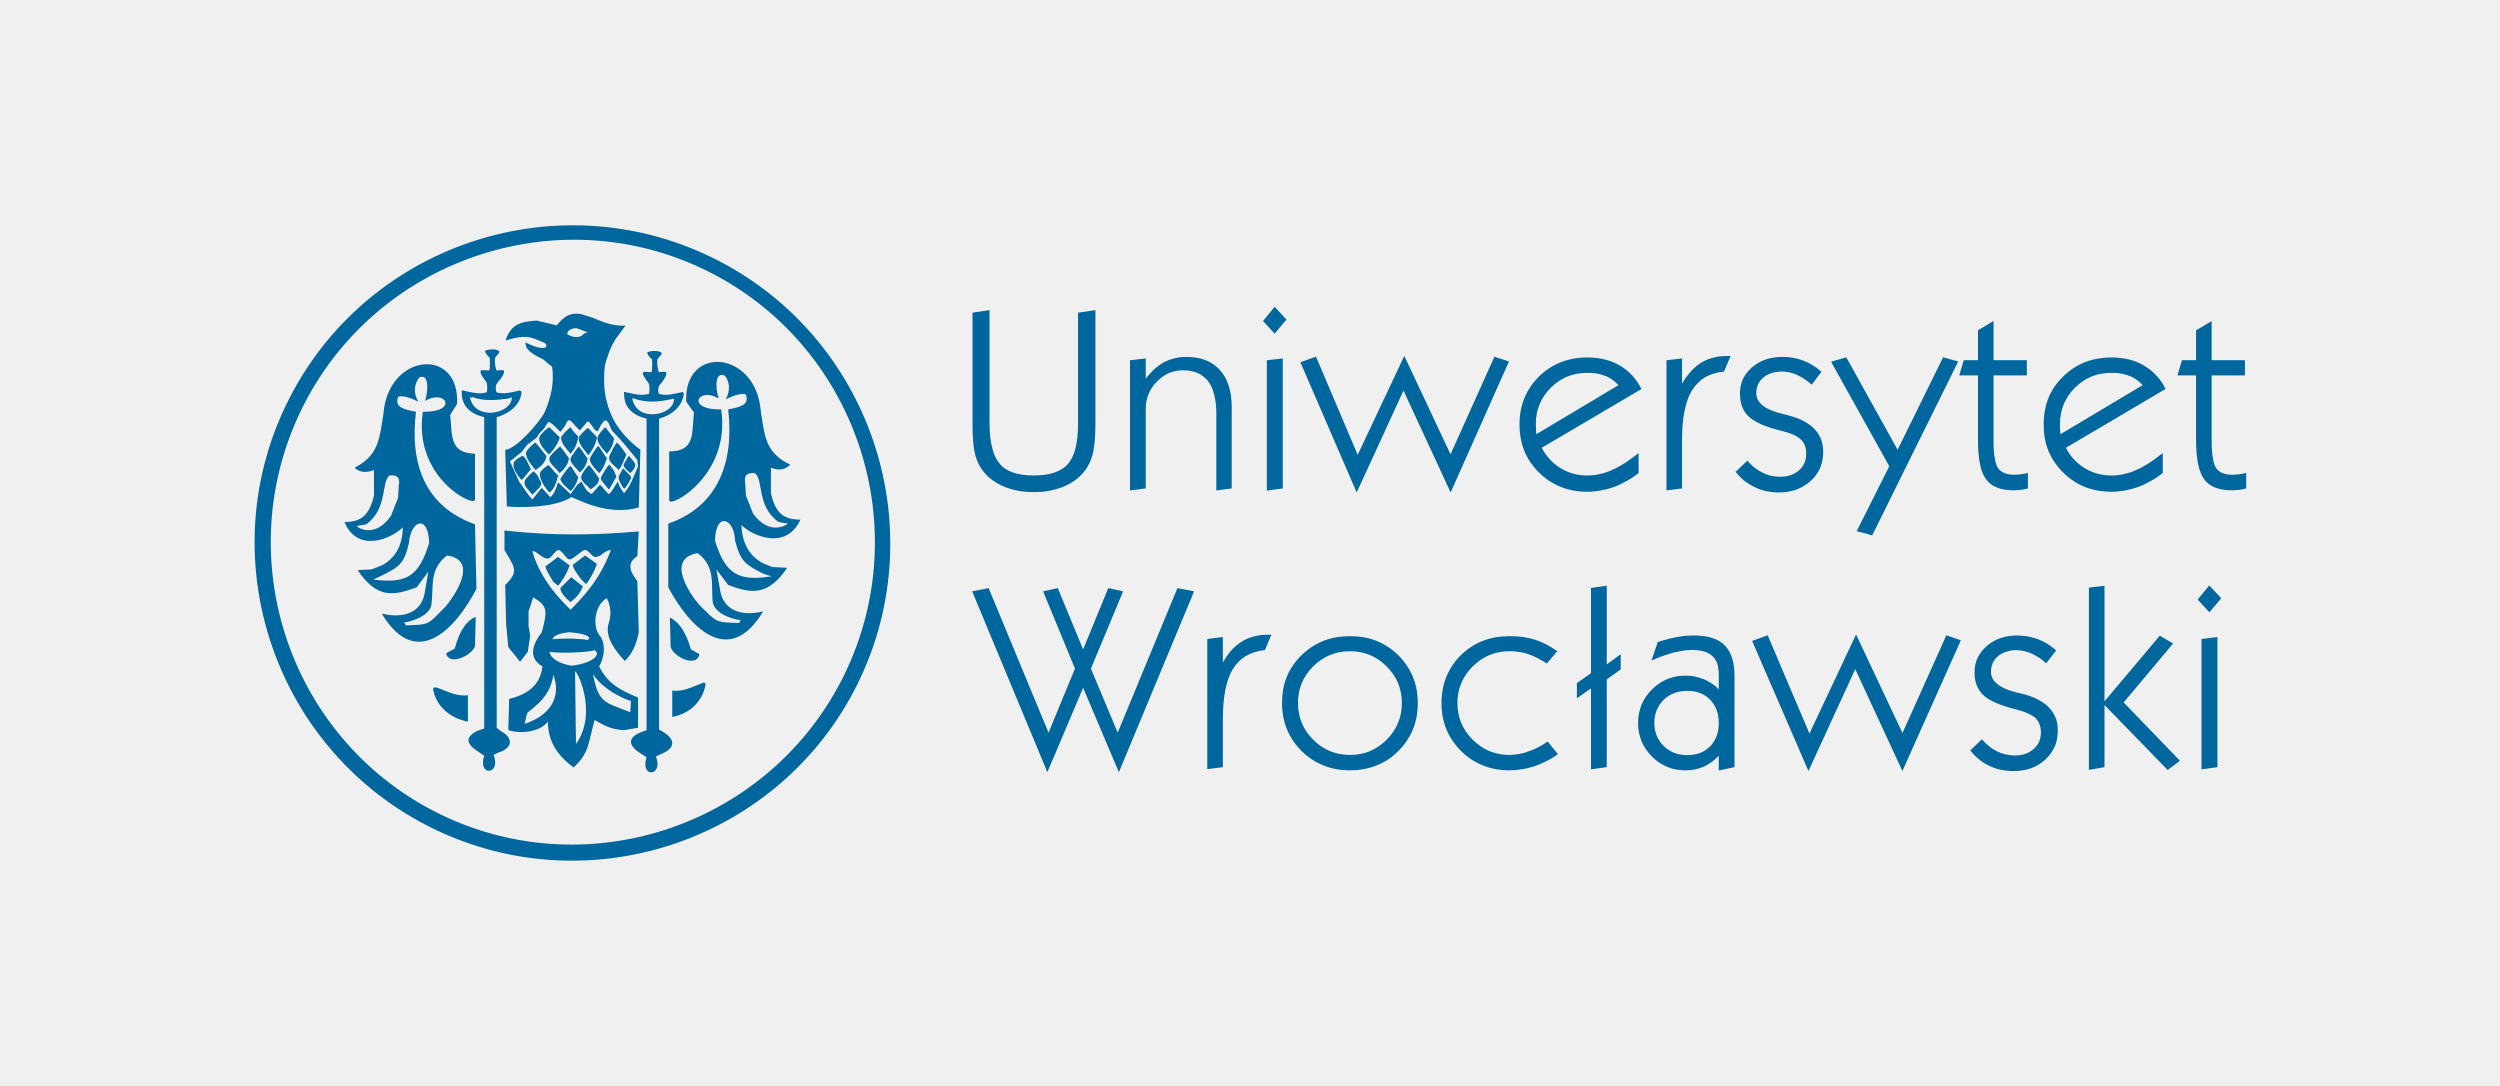
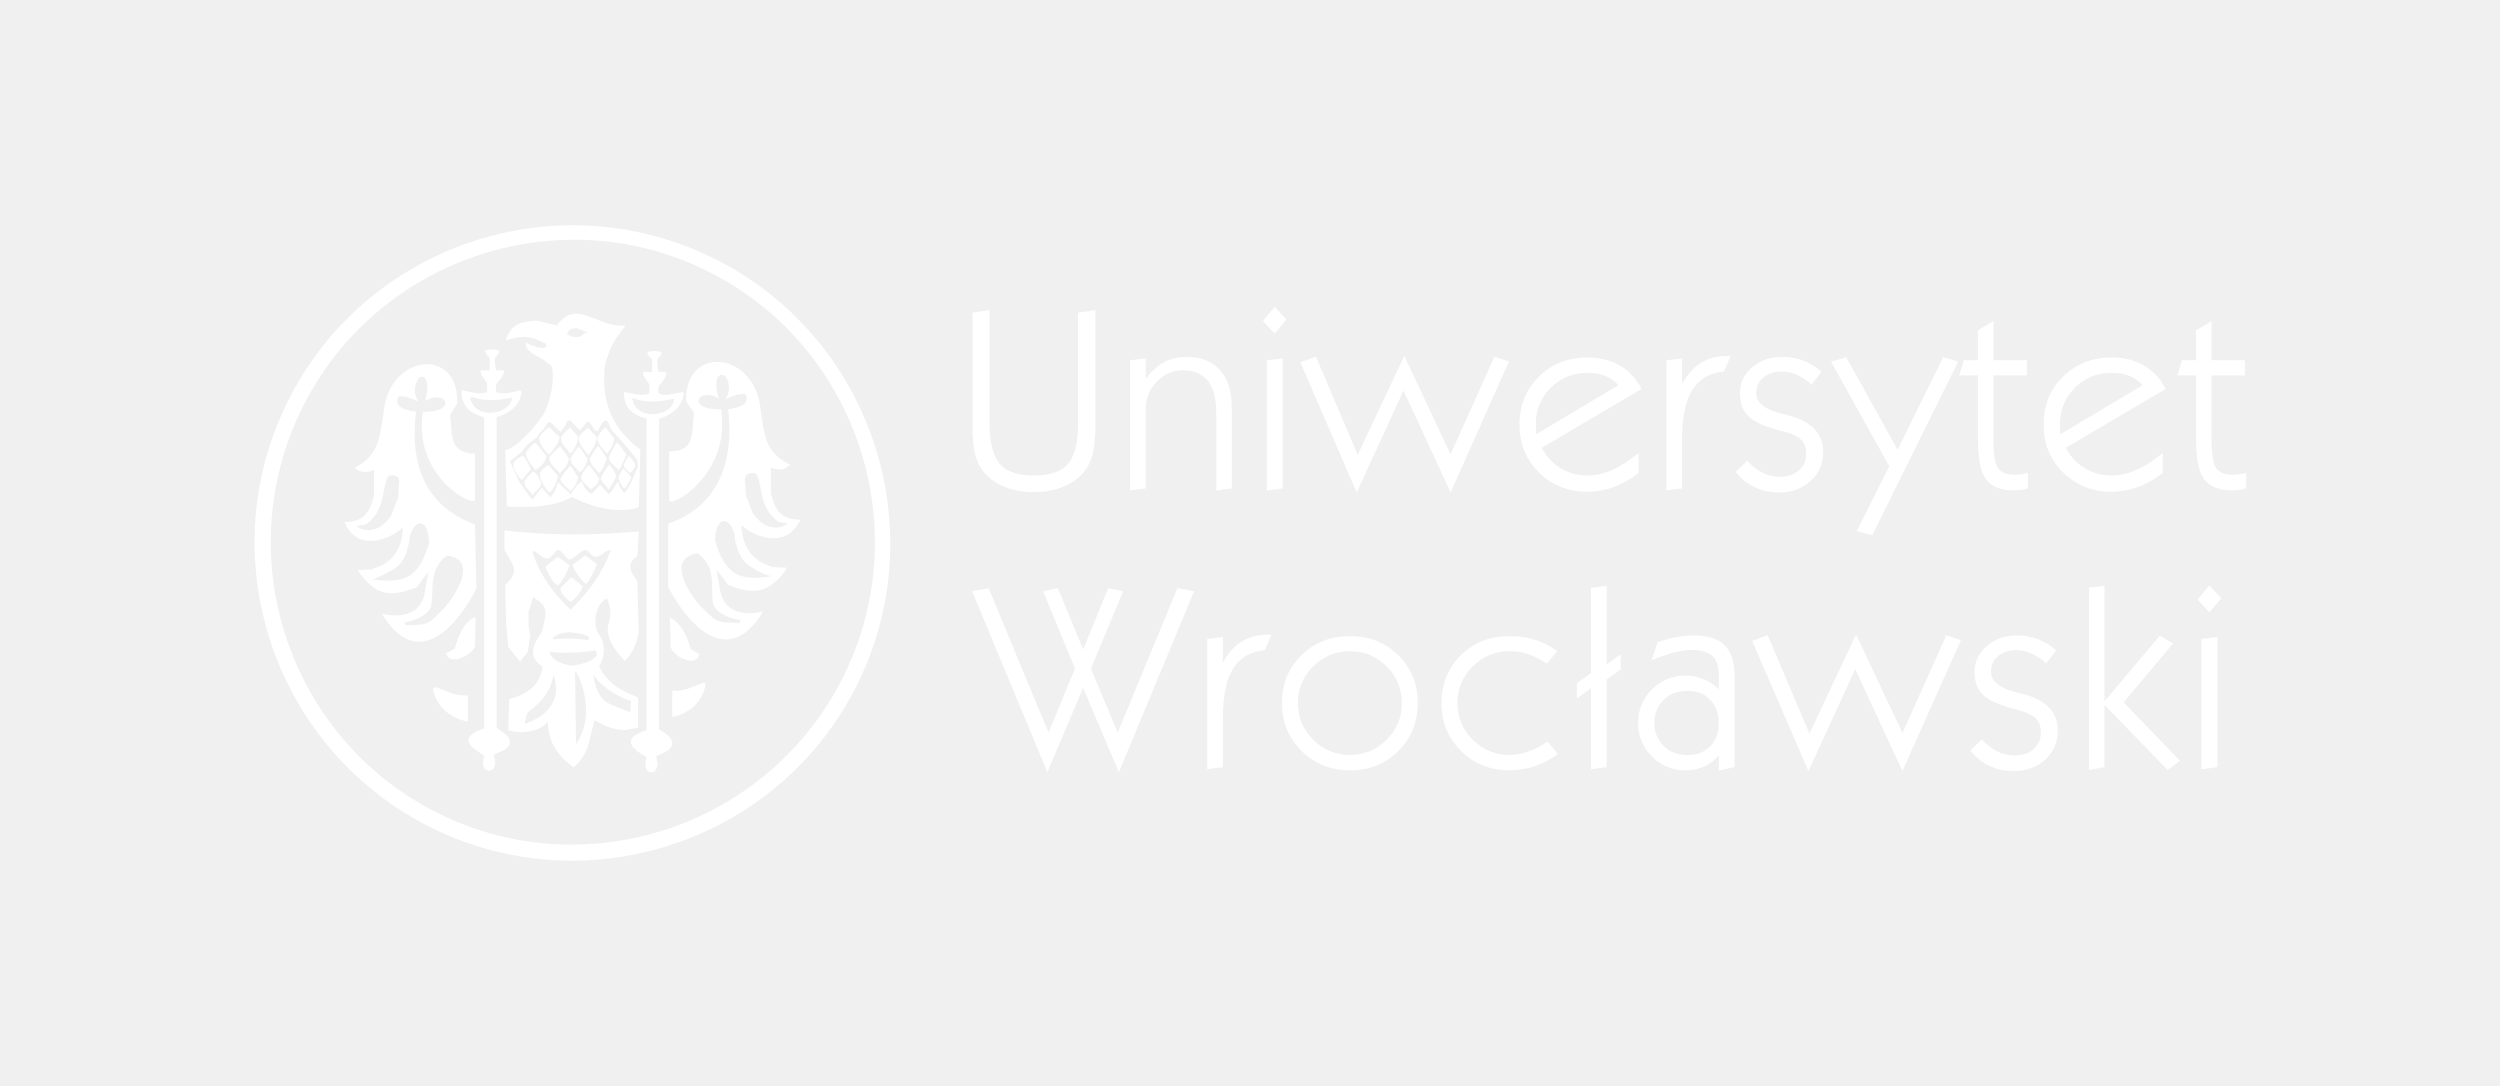
<svg xmlns="http://www.w3.org/2000/svg" xml:space="preserve" width="221px" height="96px" version="1.1" style="shape-rendering:geometricPrecision; text-rendering:geometricPrecision; image-rendering:optimizeQuality; fill-rule:evenodd; clip-rule:evenodd" viewBox="0 0 13000 6000">
  <defs>
    <style type="text/css">
   
-     .fil1 {fill:#00669E}
-     .fil0 {fill:#00669E;fill-rule:nonzero}
+     .fil1 {fill:#ffffff}
+     .fil0 {fill:#ffffff;fill-rule:nonzero}
   
  </style>
  </defs>
  <g id="Warstwa_x0020_1">
    <g id="_2410680934192">
      <path class="fil0" d="M4970 1727l87 -13 4 0 0 4 0 623c0,53 5,98 15,135 9,37 23,66 42,87l0 1c18,21 43,37 74,47 31,11 69,16 113,16 45,0 82,-5 114,-16 31,-10 56,-26 75,-47l0 0c18,-21 32,-50 42,-87 9,-37 14,-83 14,-136l0 -610 0 -4 3 0 89 -13 4 0 0 4 0 624c0,77 -6,135 -17,174 -6,20 -13,39 -23,56 -9,17 -21,33 -34,47 -15,16 -31,30 -50,42 -19,13 -40,23 -63,32l0 0c-24,9 -48,15 -74,20 -25,4 -52,6 -80,6 -27,0 -54,-2 -79,-6 -26,-5 -50,-11 -74,-20l0 0c-23,-9 -44,-19 -63,-32l0 0c-19,-12 -36,-26 -50,-42 -13,-14 -24,-30 -34,-47 -9,-16 -16,-35 -22,-54 -5,-20 -10,-44 -12,-73 -3,-30 -4,-64 -4,-103l0 -611 0 -4 3 0zm867 978l0 -711 0 -3 4 -1 79 -9 4 -1 0 4 0 108c13,-17 27,-33 42,-47 17,-16 35,-30 54,-41l0 0c20,-11 40,-19 62,-24 21,-6 44,-8 68,-8l0 0c39,0 74,6 105,18 30,12 57,30 78,54l0 0c22,24 39,53 49,87 11,33 17,72 17,115l0 0 0 450 0 3 -4 0 -77 10 -4 1 0 -5 0 -419 0 0c0,-41 -4,-76 -12,-106 -7,-30 -19,-55 -34,-75l0 0c-16,-19 -35,-34 -57,-44 -23,-10 -50,-15 -81,-15 -28,0 -54,5 -78,15 -24,11 -46,26 -66,47l0 0c-21,20 -36,43 -46,68 -11,25 -16,52 -16,81l0 439 0 3 -3 0 -79 10 -5 1 0 -5zm737 -934l59 -72 3 -4 3 3 60 65 3 2 -3 3 -60 72 -3 4 -3 -4 -59 -64 -2 -2 2 -3zm19 936l0 -713 0 -3 3 -1 81 -9 4 -1 0 4 0 712 0 3 -3 0 -81 11 -4 1 0 -4zm493 6l-306 -708 -2 -4 4 -1 79 -28 3 -1 2 3 229 539 254 -539 3 -7 4 7 252 536 241 -536 2 -3 3 1 73 24 4 1 -2 4 -317 712 -3 8 -4 -8 -257 -555 -255 555 -4 8 -3 -8zm996 -314l454 -271c-9,-10 -19,-19 -30,-27 -12,-9 -25,-17 -40,-23 -15,-6 -31,-11 -47,-14 -17,-3 -35,-4 -54,-4 -40,0 -77,6 -111,20 -33,14 -64,34 -92,62 -27,27 -48,58 -62,91 -14,34 -21,70 -21,110 0,7 1,13 1,18 0,6 0,11 0,15l0 0c0,5 1,10 1,15l1 8zm563 216c-23,18 -46,33 -69,45 -23,13 -46,24 -69,32l0 0c-23,8 -46,14 -70,18 -24,4 -48,7 -72,7 -54,0 -104,-9 -148,-27 -45,-18 -86,-45 -121,-80 -36,-36 -63,-76 -81,-120 -17,-44 -26,-92 -26,-145 0,-53 9,-101 27,-145 18,-45 45,-84 80,-119 36,-36 77,-62 122,-80 44,-17 93,-26 147,-26 33,0 65,4 95,11 29,7 57,18 82,33 26,15 48,32 68,54 20,21 37,45 51,73l2 3 -3 2 -548 323c12,24 27,45 44,63 17,19 37,36 59,49 22,14 46,24 71,31 25,7 51,10 79,10l0 0c22,0 43,-2 65,-7 22,-5 44,-11 65,-21 22,-9 45,-21 69,-36 24,-15 50,-34 77,-55l6 -5 0 8 0 101 0 2 -2 1zm156 90l0 -711 0 -3 3 -1 78 -9 5 -1 0 4 0 137c12,-22 26,-42 40,-59 18,-21 37,-39 58,-53 21,-14 43,-24 67,-31 25,-7 50,-11 78,-11l19 0 6 0 -2 6 -33 77 -1 3 -2 0c-39,4 -73,14 -102,31 -29,17 -53,41 -72,71 -19,31 -33,69 -42,115 -10,46 -14,100 -14,161l0 265 0 3 -4 0 -78 10 -4 1 0 -5zm385 -101l59 -56 3 -3 2 3c13,14 26,27 40,38 13,10 28,19 43,26l0 0c15,8 30,13 46,17 16,3 33,5 50,5 22,0 41,-3 58,-9 18,-6 33,-15 46,-26l0 0c14,-12 24,-26 30,-41 7,-15 10,-32 10,-51 0,-17 -2,-32 -7,-45 -5,-13 -12,-24 -22,-33 -10,-10 -23,-19 -41,-27 -18,-8 -39,-15 -65,-21l0 0c-44,-11 -81,-23 -112,-36 -30,-14 -54,-28 -70,-43l0 0c-17,-16 -29,-34 -37,-55l0 0c-8,-22 -12,-46 -12,-73 0,-28 5,-55 16,-79 11,-24 28,-45 50,-65l0 0c22,-19 48,-34 76,-44 28,-9 59,-14 92,-14l0 0c21,0 40,1 60,5 19,3 37,8 55,15l0 0c18,7 35,15 51,25 17,10 32,21 48,35l2 2 -2 3 -49 65 -3 3 -3 -3c-13,-11 -26,-21 -40,-30 -13,-8 -27,-16 -40,-22l0 0c-14,-6 -27,-10 -40,-13 -14,-3 -27,-4 -40,-4 -22,0 -41,3 -58,8 -18,6 -33,14 -46,25l0 0c-13,11 -22,23 -29,37 -6,15 -10,31 -10,49 0,26 12,49 35,68 24,19 60,35 108,46l0 0c9,2 17,4 24,6 9,2 16,4 21,6 30,8 57,19 79,31 23,13 42,28 57,44l0 0c16,17 27,36 35,56 7,21 11,43 11,68 0,32 -6,61 -17,88l0 0c-12,27 -29,51 -52,72l0 0c-24,21 -50,37 -79,48 -29,10 -61,16 -95,16 -25,0 -48,-3 -71,-7 -22,-5 -43,-12 -63,-22 -20,-9 -39,-21 -57,-34 -17,-14 -33,-30 -48,-49l-2 -2 3 -3zm749 353l-78 -21 -5 -1 2 -4 178 -355 -319 -573 -3 -4 5 -2 77 -22 3 -1 1 3 282 508 250 -508 2 -3 3 1 75 21 5 1 -2 4 -472 954 -1 3 -3 -1zm860 -258c-6,2 -13,3 -20,5 -6,1 -13,2 -19,3 -7,0 -13,1 -19,1 -6,1 -12,1 -17,1 -36,0 -67,-5 -92,-15 -26,-10 -46,-25 -61,-46 -15,-20 -27,-48 -34,-85 -7,-36 -11,-81 -11,-134l0 -355 -98 0 -5 0 1 -5 23 -76 1 -3 3 0 75 0 0 -162 0 -3 2 -1 78 -47 6 -4 0 7 0 210 180 0 4 0 0 4 0 76 0 4 -4 0 -180 0 0 365 0 0c0,38 2,69 7,94 4,24 10,43 19,55 8,11 20,20 35,26 15,6 33,9 55,9 5,0 10,0 15,-1 5,0 11,-1 16,-1 6,-1 12,-2 19,-3 6,-1 13,-2 20,-4l4 -1 0 5 0 78 0 3 -3 0zm183 -300l454 -271c-9,-10 -19,-19 -30,-27 -12,-9 -25,-17 -40,-23 -15,-6 -31,-11 -48,-14 -16,-3 -34,-4 -53,-4 -40,0 -77,6 -111,20 -34,14 -64,34 -92,62 -28,27 -48,58 -62,91 -14,34 -21,70 -21,110 0,7 0,13 0,18 1,6 1,11 1,15 0,5 1,10 1,15l0 0c0,3 0,5 1,8zm563 216c-23,18 -46,33 -69,45 -23,13 -46,24 -69,32l0 0c-23,8 -46,14 -70,18 -24,4 -48,7 -72,7 -54,0 -104,-9 -149,-27 -44,-18 -85,-45 -120,-80 -36,-36 -63,-76 -81,-120 -18,-44 -26,-92 -26,-145 0,-53 9,-101 26,-145 18,-45 45,-84 81,-119 36,-36 77,-62 121,-80 45,-17 94,-26 148,-26l0 0c33,0 65,4 95,11 29,7 57,18 82,33l0 0c25,15 48,32 68,54 20,21 37,45 51,73l2 3 -4 2 -547 323c12,24 27,45 43,63 18,19 38,36 60,49 22,14 46,24 71,31 25,7 51,10 79,10l0 0c21,0 43,-2 65,-7 22,-5 43,-11 65,-21 22,-9 45,-21 69,-36 24,-15 50,-34 77,-55l6 -5 0 8 0 101 0 2 -2 1zm460 84c-7,2 -14,3 -20,5 -7,1 -14,2 -20,3 -6,0 -13,1 -19,1 -6,1 -11,1 -17,1 -36,0 -66,-5 -92,-15l0 0c-25,-10 -46,-25 -61,-46 -15,-20 -26,-48 -34,-85 -7,-36 -11,-81 -11,-134l0 -355 -98 0 -5 0 2 -5 22 -76 1 -3 3 0 75 0 0 -162 0 -3 2 -1 79 -47 5 -4 0 7 0 210 180 0 4 0 0 4 0 76 0 4 -4 0 -180 0 0 365 0 0c0,38 3,69 7,94 4,24 11,43 19,55 9,11 20,20 35,26 15,6 34,9 55,9 5,0 10,0 15,-1 6,0 11,-1 17,-1 6,-1 12,-2 18,-3 6,-1 13,-2 20,-4l5 -1 0 5 0 78 0 3 -3 0z" />
      <path class="fil0" d="M5377 4258l-410 -986 -2 -5 5 -1 83 -16 3 -1 1 3 330 796 146 -354 -174 -422 -2 -5 5 -1 73 -16 3 -1 1 3 139 336 138 -336 2 -3 3 1 73 16 4 1 -1 5 -176 422 148 354 329 -796 1 -3 3 1 84 16 4 1 -1 5 -410 986 -4 8 -3 -8 -194 -458 -194 458 -4 8 -3 -8zm887 -13l0 -711 0 -4 3 0 79 -10 4 0 0 4 0 137c12,-22 26,-42 40,-60 18,-21 37,-38 58,-52 21,-14 43,-24 68,-31 24,-7 49,-11 77,-11l19 0 6 0 -2 5 -33 78 -1 2 -2 0c-39,4 -73,15 -102,32 -29,17 -53,41 -72,71 -19,31 -33,69 -42,115 -9,46 -14,99 -14,160l0 265 0 4 -4 0 -78 10 -4 0 0 -4zm501 -361c0,40 7,76 21,110 14,34 35,65 63,93 28,28 59,49 93,63 34,14 71,21 110,21 40,0 77,-7 111,-21 33,-14 64,-35 92,-63 28,-28 49,-59 63,-93 14,-33 21,-70 21,-110 0,-39 -7,-76 -21,-110 -14,-34 -35,-64 -63,-92l0 0c-28,-28 -59,-49 -92,-63l0 0c-34,-14 -71,-21 -111,-21 -39,0 -76,7 -110,21 -34,14 -65,35 -93,63 -28,28 -49,58 -63,92 -14,34 -21,71 -21,110zm-88 0c0,-52 8,-100 26,-144l0 0c18,-44 45,-84 81,-119 36,-36 77,-62 121,-80 45,-18 94,-26 147,-26 54,0 103,8 147,26 45,18 85,44 121,80 35,35 62,75 80,119 18,43 27,92 27,144 0,53 -9,102 -27,146 -18,44 -45,84 -80,119 -36,36 -76,63 -121,80 -44,18 -93,27 -147,27 -53,0 -102,-9 -146,-27 -45,-18 -85,-44 -121,-80 -36,-36 -63,-76 -81,-120 -18,-44 -27,-92 -27,-145zm1521 285c-20,14 -40,26 -61,37 -22,11 -44,20 -67,28l0 0c-23,7 -45,13 -68,16 -23,4 -46,6 -68,6 -54,0 -103,-9 -147,-27 -45,-18 -85,-44 -121,-80 -36,-36 -63,-76 -81,-120 -18,-44 -27,-92 -27,-145 0,-52 9,-101 27,-145 18,-44 45,-84 80,-119 36,-35 77,-62 121,-79 45,-18 94,-26 148,-26 25,0 49,1 72,4 23,4 45,8 66,15 21,6 42,15 62,25 20,10 40,22 60,36l3 2 -2 4 -53 63 -2 2 -3 -2c-17,-11 -34,-21 -50,-29 -17,-9 -34,-16 -50,-21l0 0c-16,-6 -33,-10 -50,-12 -17,-3 -35,-4 -53,-4 -40,0 -77,7 -111,21 -33,14 -64,35 -93,63 -28,28 -49,59 -63,93 -14,33 -21,70 -21,109l0 0c0,40 7,76 21,110 14,34 35,64 63,93 29,28 60,49 93,63 34,14 71,21 111,21 16,0 34,-2 51,-5 17,-3 35,-7 52,-14 18,-6 36,-13 53,-22 17,-9 35,-19 51,-31l3 -2 3 3 52 64 2 3 -3 2zm186 77l0 -443 -72 51 -6 4 0 -7 0 -75 0 -2 2 -1 76 -54 0 -467 0 -4 3 0 79 -11 5 -1 0 5 0 430 71 -52 6 -4 0 7 0 75 0 2 -2 1 -75 54 0 481 0 3 -4 1 -79 11 -4 1 0 -5zm350 -252c0,26 4,49 13,70 8,21 21,40 38,57 17,17 37,30 58,38 22,9 46,13 73,13 26,0 50,-4 71,-12 21,-8 39,-21 56,-37 15,-16 27,-35 35,-57 8,-21 12,-45 12,-72 0,-26 -4,-50 -12,-71 -8,-22 -20,-41 -36,-57 -16,-17 -34,-29 -55,-37 -21,-8 -44,-12 -70,-12 -27,0 -51,4 -73,12 -22,9 -42,21 -59,38 -17,17 -30,36 -38,57 -9,21 -13,45 -13,70zm356 181c-10,11 -22,22 -34,31 -14,11 -29,20 -45,28 -16,7 -33,13 -51,17 -17,3 -35,5 -54,5 -36,0 -70,-6 -101,-19 -31,-13 -59,-32 -84,-57 -26,-26 -45,-54 -58,-85 -12,-31 -19,-64 -19,-101 0,-36 7,-69 19,-100 13,-31 32,-59 58,-85 25,-25 54,-44 84,-57 31,-13 65,-19 101,-19 18,0 36,1 53,5 17,4 34,9 51,16l0 0c16,7 32,16 47,26l0 0c12,8 23,18 33,29l0 -79c0,-24 -3,-45 -8,-62 -6,-18 -15,-32 -27,-43l0 0c-12,-11 -27,-20 -45,-25 -19,-6 -41,-9 -66,-9 -15,0 -31,1 -47,3 -16,3 -33,6 -51,10 -17,5 -36,10 -56,17 -20,7 -42,15 -64,25l-8 3 3 -8 31 -91 0 -2 2 -1c17,-6 35,-11 51,-15 17,-5 34,-9 51,-12l0 0c16,-3 33,-5 49,-7 16,-1 32,-2 47,-2 78,0 135,18 171,55l0 0c18,18 32,42 41,71 9,28 13,62 13,101l0 497 0 3 -3 1 -79 17 -5 1 0 -5 0 -77zm492 77l-306 -707 -2 -4 4 -1 79 -29 4 -1 1 4 229 539 254 -540 3 -7 4 7 253 537 241 -537 1 -3 3 1 73 25 4 1 -1 4 -318 711 -3 8 -4 -8 -257 -555 -255 555 -4 8 -3 -8zm900 -108l59 -57 3 -2 3 3c12,14 25,26 39,37 14,11 28,20 43,27l0 0c15,7 31,13 47,16 16,4 32,6 50,6 21,0 40,-3 58,-9 17,-6 32,-15 46,-27l0 0c13,-12 23,-25 30,-40 6,-16 10,-33 10,-51 0,-17 -3,-32 -8,-45 -4,-13 -12,-24 -21,-34 -10,-9 -24,-18 -42,-26 -17,-8 -39,-15 -65,-22l0 0c-44,-11 -81,-23 -111,-36 -31,-13 -54,-27 -71,-43 -16,-15 -28,-33 -37,-55 -8,-21 -12,-45 -12,-72 0,-29 6,-55 17,-79 11,-24 28,-46 50,-65l0 0c22,-20 47,-34 75,-44 28,-10 59,-15 93,-15l0 0c20,0 40,2 59,5 19,4 37,9 55,15l0 0c18,7 35,15 52,25 16,10 32,22 47,35l3 2 -2 3 -50 65 -2 3 -4 -2c-13,-12 -26,-22 -39,-30 -14,-9 -27,-16 -41,-22l0 0c-13,-6 -27,-10 -40,-13 -13,-3 -26,-5 -40,-5 -21,0 -41,3 -58,9 -17,5 -32,13 -45,24l0 0c-13,11 -23,24 -29,38 -7,14 -10,30 -10,48 0,27 11,49 35,68 23,20 59,35 107,47 10,2 18,4 25,6l0 0c8,2 15,4 21,5l0 0c30,9 56,19 79,32l0 0c23,13 42,27 57,44l0 0c15,16 26,35 34,56 8,20 11,43 11,67 0,32 -5,62 -17,89l0 0c-12,26 -29,50 -52,72l0 0c-23,21 -49,37 -78,47 -29,11 -61,16 -96,16 -24,0 -48,-2 -70,-7 -23,-4 -44,-12 -64,-21 -20,-9 -39,-21 -56,-35l0 0c-18,-14 -34,-30 -48,-48l-2 -3 2 -2zm739 -269l304 -361 2 -2 3 2 66 39 4 2 -3 4 -270 322 308 319 2 3 -3 3 -61 46 -2 2 -3 -2 -347 -357 0 340 0 3 -3 1 -79 14 -4 1 0 -5 0 -999 0 -3 3 -1 79 -9 4 -1 0 5 0 634zm517 -565l59 -72 3 -3 3 3 61 65 2 2 -2 3 -61 72 -2 3 -3 -3 -60 -65 -2 -2 2 -3zm19 936l0 -712 0 -4 4 0 80 -10 4 0 0 4 0 711 0 3 -3 1 -80 11 -5 1 0 -5z" />
      <g>
        <path class="fil1" d="M2389 1874c22,-55 48,-91 138,-100l30 -3 51 12 62 15c33,-42 68,-75 137,-62l60 19c60,26 119,48 183,44l-55 74c-21,34 -35,65 -43,94 -10,25 -18,51 -19,80 -5,85 0,151 34,236 30,78 96,151 165,202l-9 318c-180,55 -364,-60 -373,-56 -99,64 -309,56 -356,51l-9 -313c55,1 192,-152 219,-210 35,-82 53,-163 40,-249l-50 -41c-82,-39 -100,-64 -96,-94l7 5c103,49 122,19 99,-1 -61,-23 -90,-55 -215,-14l0 -7zm215 487c22,-35 17,-39 52,-9l34 34 26 -34c21,-56 34,-21 60,4l21 22 30 -34c9,-13 17,-26 30,0 5,0 22,38 35,38 8,4 17,-30 25,-38 13,-18 17,-26 30,-18 22,22 13,43 43,69 35,34 90,103 125,146l4 34c-21,52 -43,112 -77,150 -17,-21 -26,-38 -35,-64 -21,30 -30,56 -51,69l-47 -52 -47 52c-35,-22 -35,-35 -56,-69l-22 17 -38 52 -69 -65c-9,30 -21,65 -43,82l-47 -52 -52 65 -25 -30 -48 -69 -51 -112 64 -51 30 -39 56 -43c13,-30 34,-38 43,-55l0 0zm-30 55c0,-12 52,-60 56,-55 21,21 47,47 56,55 -5,30 -39,78 -60,95 -22,-22 -61,-65 -52,-95l0 0zm-73 82c4,-13 47,-56 52,-52 21,22 51,65 60,73 -5,39 -35,60 -60,78 -18,-22 -60,-69 -52,-99l0 0zm-69 60c0,-13 48,-43 52,-39 21,18 34,60 43,73 -26,30 -26,35 -52,60 -21,-25 -51,-64 -43,-94l0 0zm61 99c4,-13 47,-56 51,-52 30,30 21,30 39,60 8,22 -26,43 -48,69 -17,-26 -51,-47 -42,-77l0 0zm587 -22c5,5 -30,65 -38,65 -9,-5 -35,-56 -30,-65 0,-4 25,-51 25,-47 0,0 43,43 43,47l0 0zm-4 -21c13,-13 34,-35 26,-52 -9,-17 -35,-47 -35,-43 -4,9 -12,18 -25,43 0,5 -17,9 34,52l0 0zm-77 21c-13,17 -30,60 -43,69 -17,-26 -39,-43 -43,-60 0,-13 43,-77 47,-77 22,25 30,38 39,68l0 0zm-421 -21c0,-13 43,-47 48,-43 21,21 38,47 51,56 -9,38 -21,77 -47,94 -22,-21 -60,-77 -52,-107l0 0zm52 -86c0,-9 56,-64 60,-60 17,21 38,51 47,64 -4,35 -26,60 -51,82 -18,-26 -65,-56 -56,-86l0 0zm116 4c4,-8 43,-68 47,-64 17,21 38,56 47,64 -4,35 -21,60 -43,78 -17,-22 -56,-52 -51,-78l0 0zm-56 116c0,-8 51,-77 56,-73 17,17 30,52 43,60 -9,35 -22,60 -43,78 -22,-22 -48,-39 -56,-65l0 0zm116 -17c0,-13 38,-64 43,-60 21,21 47,64 55,73 -4,34 -25,43 -47,60 -17,-22 -60,-47 -51,-73l0 0zm47 -99c4,-8 43,-73 47,-68 17,21 39,60 47,68 -13,35 -21,60 -43,82 -17,-22 -55,-52 -51,-82l0 0zm107 -8c0,-9 39,-82 43,-78 22,18 43,56 52,65 -13,26 -22,60 -43,86 -17,-22 -60,-43 -52,-73l0 0zm-266 -108c4,-12 47,-55 52,-55 13,21 34,43 43,51 -5,39 -22,73 -43,95 -18,-22 -56,-61 -52,-91l0 0zm202 0c0,-12 43,-60 43,-55 17,21 38,51 47,60 -4,38 -17,60 -39,86 -17,-22 -60,-61 -51,-91l0 0zm-103 0c0,-8 47,-55 51,-51 18,21 39,39 48,51 -5,35 -26,73 -48,99 -17,-26 -60,-64 -51,-99l0 0zm-15 -603c25,7 47,20 63,22 -14,5 -18,5 -29,16 -27,23 -66,6 -83,-3 -6,-11 11,-35 49,-35zm-88 1436c0,30 43,68 56,77 17,-13 51,-39 68,-86l-64 -51 -60 60zm69 -129c0,17 17,43 47,82l25 25c18,-17 43,-64 61,-111l-65 -47 -68 51zm-151 9c0,17 18,43 43,86l26 21c17,-17 47,-64 64,-112l-64 -47 -69 52zm39 403c0,0 26,-4 103,-4 81,4 90,8 90,8 30,-17 -21,-38 -103,-43 -90,9 -90,39 -90,39l0 0zm-17 69c0,0 34,8 133,4 103,-4 116,-13 116,-13 43,30 -30,77 -129,86 -120,-22 -120,-77 -120,-77l0 0zm339 -562c-60,158 -138,244 -223,330 -120,-116 -181,-219 -211,-322 13,-13 56,43 86,39 17,0 39,-43 56,-47 26,0 47,60 69,51 25,-9 60,-47 77,-51 21,-5 39,38 60,38 34,0 51,-38 86,-38l0 0zm111 832c5,9 -146,-47 -210,-146 30,163 69,155 206,210l4 -64zm-309 -159l5 399c128,-180 -5,-429 -5,-399l0 0zm-266 232c5,-22 125,-69 146,-215 35,90 17,211 -159,271l13 -56zm-124 -1013c262,30 506,26 742,5l-8 137c-65,39 -35,94 0,137l8 283c-13,69 -38,121 -77,159 -77,-81 -107,-150 -90,-206 13,-38 17,-86 -9,-141 -68,34 -85,163 -34,214 30,56 17,116 -9,163 48,95 112,129 215,172l0 167 -77 13c-78,-4 -116,-30 -163,-56 -35,120 -26,180 -116,262 -82,-60 -142,-137 -142,-253 -47,60 -154,68 -219,47l5 -172c98,-25 171,-73 184,-180 -81,-47 -56,-120 -4,-189 34,-124 30,-145 -47,-193l-26 78 0 81 9 52 -13 90 -43 55 -65 -81 -12 -129 -5 -214c82,-78 47,-103 -4,-193l0 -108zm914 481c43,21 86,69 116,176l47 26c-13,77 -142,17 -159,-39l-4 -163zm-1073 -4c-43,17 -86,64 -116,176l-47 25c13,73 142,13 159,-38l4 -163zm1086 407c60,9 111,-21 159,-38 4,0 8,-5 12,-5 13,0 18,0 5,43 -26,73 -86,129 -176,146l0 -146zm-1129 26c-60,9 -116,-22 -163,-39 -4,0 -8,-4 -13,-4 -17,0 -21,0 -8,43 26,73 94,129 184,146l0 -146zm918 -1639c69,26 146,17 202,4 17,0 22,-13 17,13 -17,77 -197,112 -227,-9 -4,-17 -4,-8 8,-8l0 0zm69 111c-73,-17 -124,-60 -124,-133 0,-17 -5,-17 13,-12 42,8 81,21 124,8 4,-4 4,-47 0,-56 -17,-25 -43,-55 -30,-64 0,-4 21,0 43,0 8,0 4,-77 4,-73 0,4 -26,-21 -26,-34 0,-9 61,-17 78,0 8,8 -22,30 -22,38 -4,26 5,69 9,69 13,0 30,-4 38,0 9,9 -8,39 -25,60 -26,22 -17,56 -13,60 38,13 81,0 120,-8 9,-5 17,0 17,8 -8,60 -51,112 -137,137l0 1717 21 13c73,43 69,94 -13,124l-25 13c43,111 -90,120 -52,4l-26 -17c-77,-47 -81,-90 -8,-120l34 -13 0 -1721zm-965 -120c68,26 141,17 201,9 18,-4 22,-17 18,8 -18,78 -198,112 -228,-8 -4,-13 -4,-9 9,-4l0 -5zm68 112c-73,-17 -124,-60 -124,-133 0,-17 -4,-17 13,-13 43,9 81,21 124,9 5,0 5,-48 0,-56 -17,-22 -43,-56 -30,-65 0,-4 22,0 43,0 9,0 4,-77 4,-73 0,5 -25,-21 -25,-34 0,-8 60,-17 77,0 8,9 -22,30 -22,39 -4,26 5,68 9,68 13,0 30,-4 39,0 8,9 -9,39 -30,61 -22,21 -13,55 -9,60 39,12 82,0 120,-9 9,-4 17,0 17,13 -8,56 -51,107 -137,133l0 1716 21 17c73,39 69,95 -12,120l-26 13c43,112 -90,120 -52,5l-25 -18c-78,-47 -82,-85 -13,-120l38 -13 0 -1720zm-442 1133c5,4 146,-26 151,-103 12,-99 -13,-189 85,-266 181,25 39,227 -8,283 -99,99 -82,99 -219,103 0,0 -13,-22 -9,-17l0 0zm-124 -258c94,-47 124,-64 150,-180 9,-124 107,-163 112,0 -56,180 -120,227 -309,202 0,0 38,-18 47,-22l0 0zm-137 -274l51 -9c120,-86 82,-236 129,-270 43,-5 60,13 51,55l-4 69 -39 99c-90,129 -188,64 -188,56l0 0zm652 -146c0,47 -343,-120 -288,-485 198,4 129,-129 13,-60 17,-60 22,-155 -34,-129 -26,39 -34,82 -4,133 -60,-30 -99,-34 -112,-26 -13,43 0,65 99,82 -35,292 51,523 326,622l8 356c-111,215 -330,459 -523,137 124,30 215,-8 236,-107l21 -124 -64 86c-129,47 -219,64 -326,-95l77 -4 56 -22c73,-38 116,-111 116,-210 -60,60 -249,146 -322,-30 94,0 137,-38 163,-146l0 -141c-43,17 -81,13 -107,-13 137,-69 137,-168 159,-296 25,-339 424,-374 407,-56l-38 60c12,116 -5,210 137,215l0 253zm1467 665c-4,4 -146,-22 -154,-103 -9,-99 17,-189 -82,-266 -180,30 -43,227 9,287 99,95 81,95 219,99 0,0 13,-22 8,-17l0 0zm120 -258c-90,-47 -120,-64 -150,-180 -4,-124 -107,-163 -111,0 56,180 124,228 313,197 0,0 -43,-12 -52,-17l0 0zm142 -274l-51 -9c-125,-86 -82,-240 -133,-270 -43,-4 -60,13 -52,56l4 68 39 99c94,129 189,60 193,56l0 0zm-656 -129c0,47 343,-137 287,-502 -197,4 -129,-129 -13,-60 -21,-60 -21,-155 35,-125 25,35 30,78 4,129 60,-30 99,-34 111,-26 13,43 0,65 -98,82 34,292 -56,536 -331,631l0 352c112,210 331,454 524,133 -125,30 -215,-9 -236,-108l-22 -124 65 86c124,47 219,64 326,-95l-82 -4 -51 -21c-77,-39 -116,-112 -120,-211 60,60 248,142 326,-30 -95,0 -138,-38 -163,-146l0 -141c43,17 77,13 107,-17 -142,-65 -142,-168 -163,-296 -26,-335 -425,-369 -412,-52l43 60c-13,116 8,215 -137,215l0 270z" />
        <path class="fil1" d="M3526 1422c870,423 1233,1478 810,2348 -424,869 -1479,1232 -2349,808 -870,-425 -1234,-1479 -809,-2348 423,-869 1478,-1232 2348,-808l0 0zm-35 70c827,403 1171,1407 768,2235 -404,827 -1407,1174 -2233,772 -827,-404 -1171,-1407 -767,-2236 403,-826 1407,-1173 2232,-771l0 0z" />
      </g>
    </g>
  </g>
</svg>
